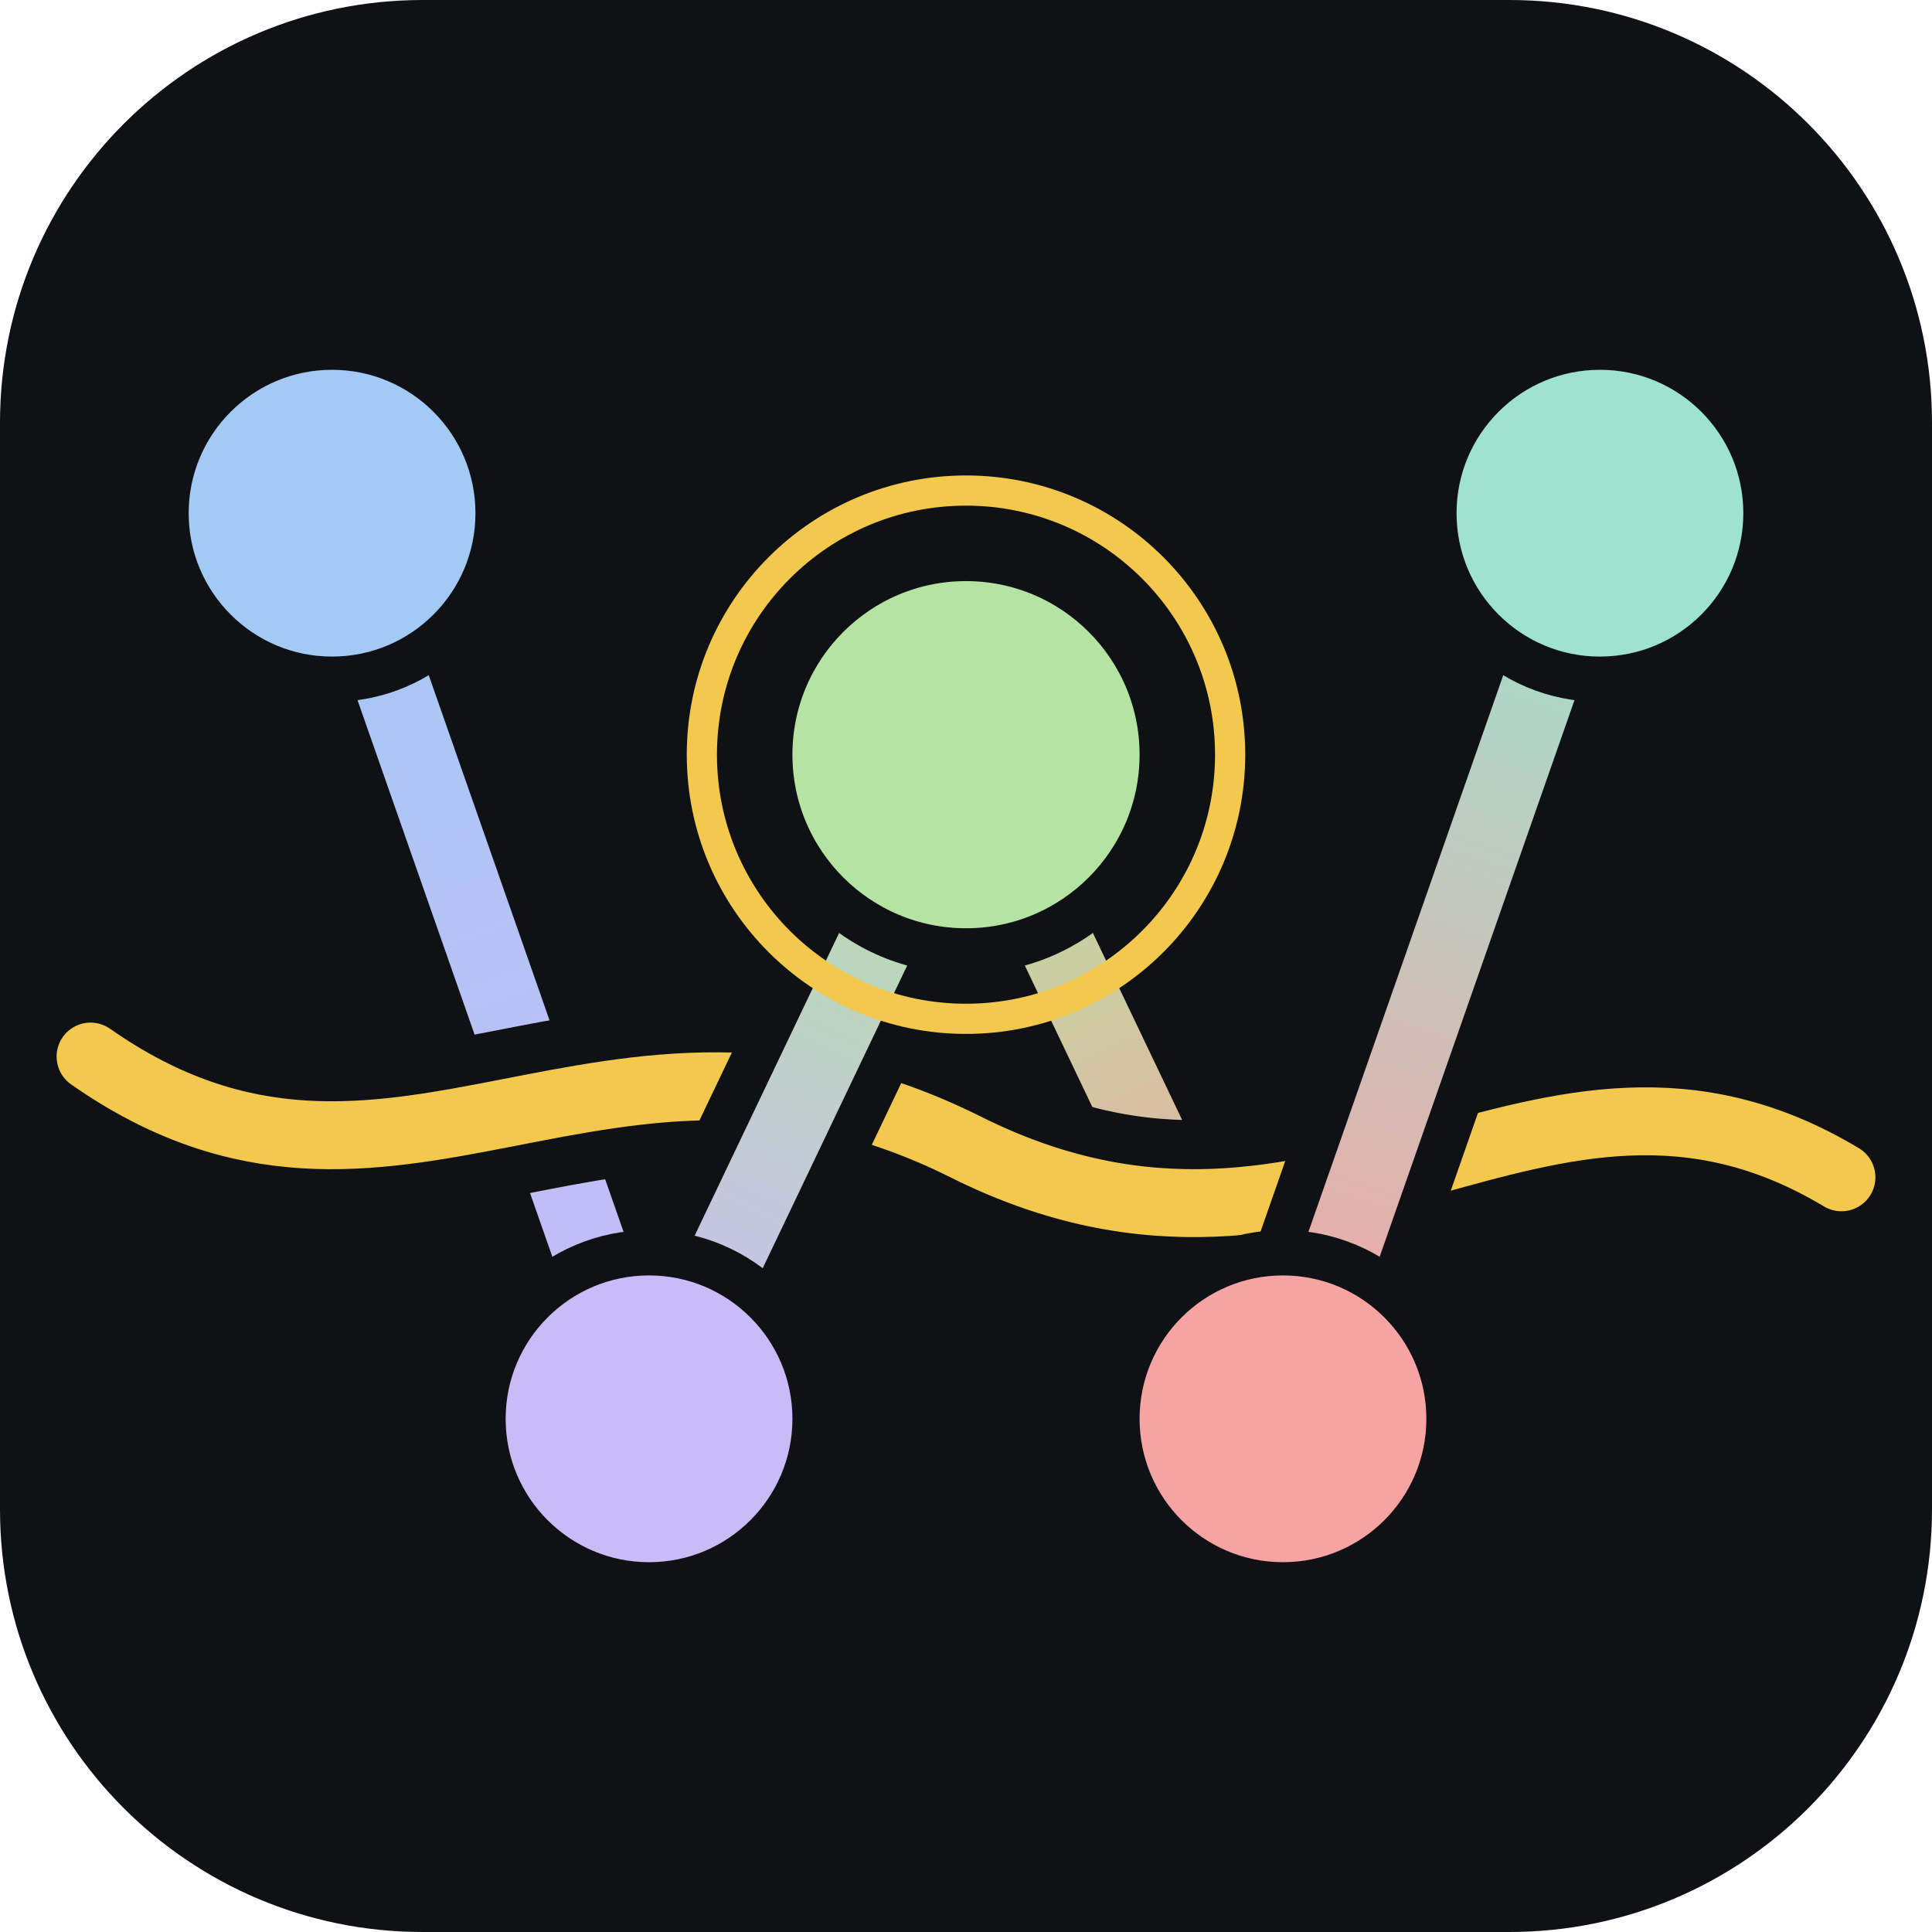
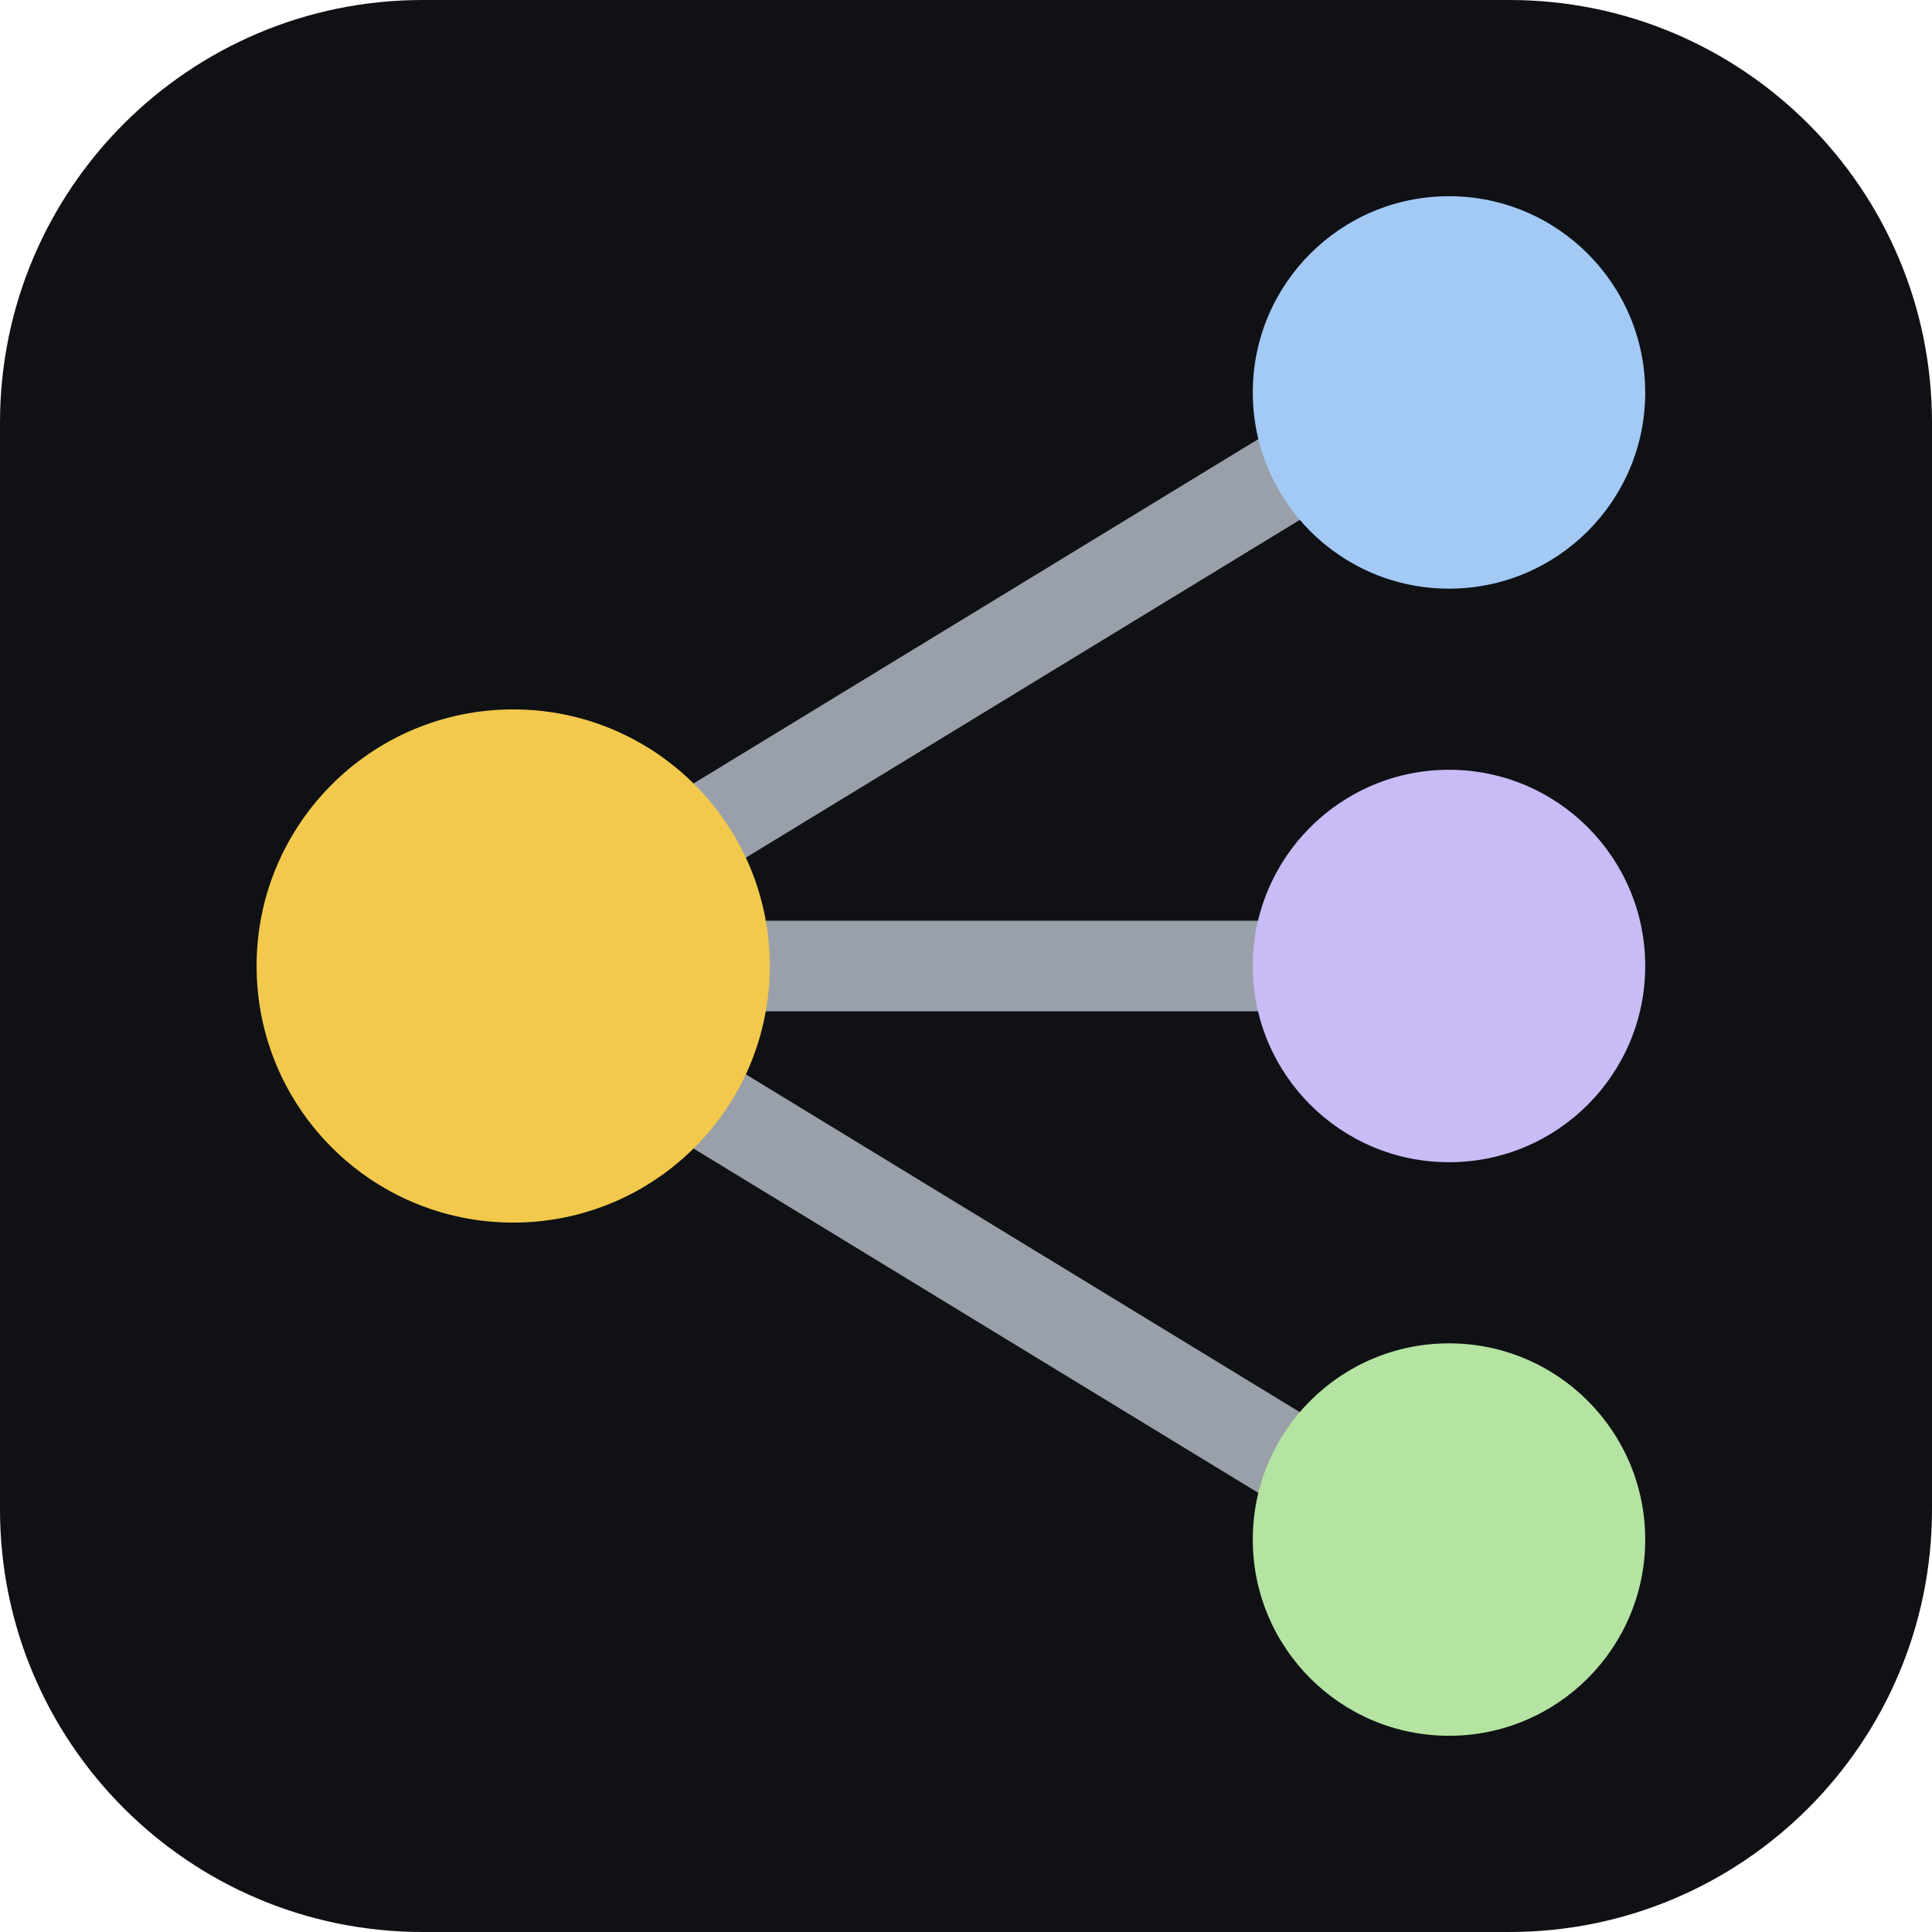
<svg xmlns="http://www.w3.org/2000/svg" viewBox="0 0 128 128" role="img" aria-labelledby="t">
-   <defs>
-     <linearGradient id="l1" x1="22" y1="34" x2="43" y2="94" gradientUnits="userSpaceOnUse">
-       <stop offset="0" stop-color="#a3c9f5" />
-       <stop offset="1" stop-color="#c9bbf6" />
-     </linearGradient>
-     <linearGradient id="l2" x1="43" y1="94" x2="64" y2="50" gradientUnits="userSpaceOnUse">
-       <stop offset="0" stop-color="#c9bbf6" />
-       <stop offset="1" stop-color="#b5e3a1" />
-     </linearGradient>
-     <linearGradient id="l3" x1="64" y1="50" x2="85" y2="94" gradientUnits="userSpaceOnUse">
-       <stop offset="0" stop-color="#b5e3a1" />
-       <stop offset="1" stop-color="#f5a3a3" />
-     </linearGradient>
-     <linearGradient id="l4" x1="85" y1="94" x2="106" y2="34" gradientUnits="userSpaceOnUse">
-       <stop offset="0" stop-color="#f5a3a3" />
-       <stop offset="1" stop-color="#9de3d0" />
-     </linearGradient>
-   </defs>
  <rect width="128" height="128" rx="28" fill="#0f1115" />
-   <g stroke-linecap="round" fill="none">
-     <line x1="22" y1="34" x2="43" y2="94" stroke="url(#l1)" stroke-width="5" />
-     <line x1="64" y1="50" x2="85" y2="94" stroke="url(#l3)" stroke-width="5" />
-     <path d="M6 70 C 26 84, 40 64, 64 76 S 102 66, 122 78" stroke="#0f1115" stroke-width="11" />
-     <path d="M6 70 C 26 84, 40 64, 64 76 S 102 66, 122 78" stroke="#f2c94c" stroke-width="4.5" />
-     <line x1="43" y1="94" x2="64" y2="50" stroke="#0f1115" stroke-width="11" />
-     <line x1="43" y1="94" x2="64" y2="50" stroke="url(#l2)" stroke-width="5" />
-     <line x1="85" y1="94" x2="106" y2="34" stroke="#0f1115" stroke-width="11" />
-     <line x1="85" y1="94" x2="106" y2="34" stroke="url(#l4)" stroke-width="5" />
+   <g stroke="#9aa0aa" stroke-width="6" stroke-linecap="round">
+     <path d="M47 64h37M45 56l41-25M45 72l41 25" />
  </g>
-   <g stroke="#0f1115" stroke-width="3">
-     <circle cx="22" cy="34" r="11" fill="#a3c9f5" />
-     <circle cx="43" cy="94" r="11" fill="#c9bbf6" />
-     <circle cx="64" cy="50" r="13" fill="#b5e3a1" />
-     <circle cx="85" cy="94" r="11" fill="#f5a3a3" />
-     <circle cx="106" cy="34" r="11" fill="#9de3d0" />
-   </g>
-   <circle cx="64" cy="50" r="17.5" fill="none" stroke="#f2c94c" stroke-width="2" />
+   <circle cx="34" cy="64" r="17" fill="#f2c94c" />
+   <circle cx="96" cy="26" r="13" fill="#a3c9f5" />
+   <circle cx="96" cy="64" r="13" fill="#c9bbf6" />
+   <circle cx="96" cy="102" r="13" fill="#b5e3a1" />
</svg>
